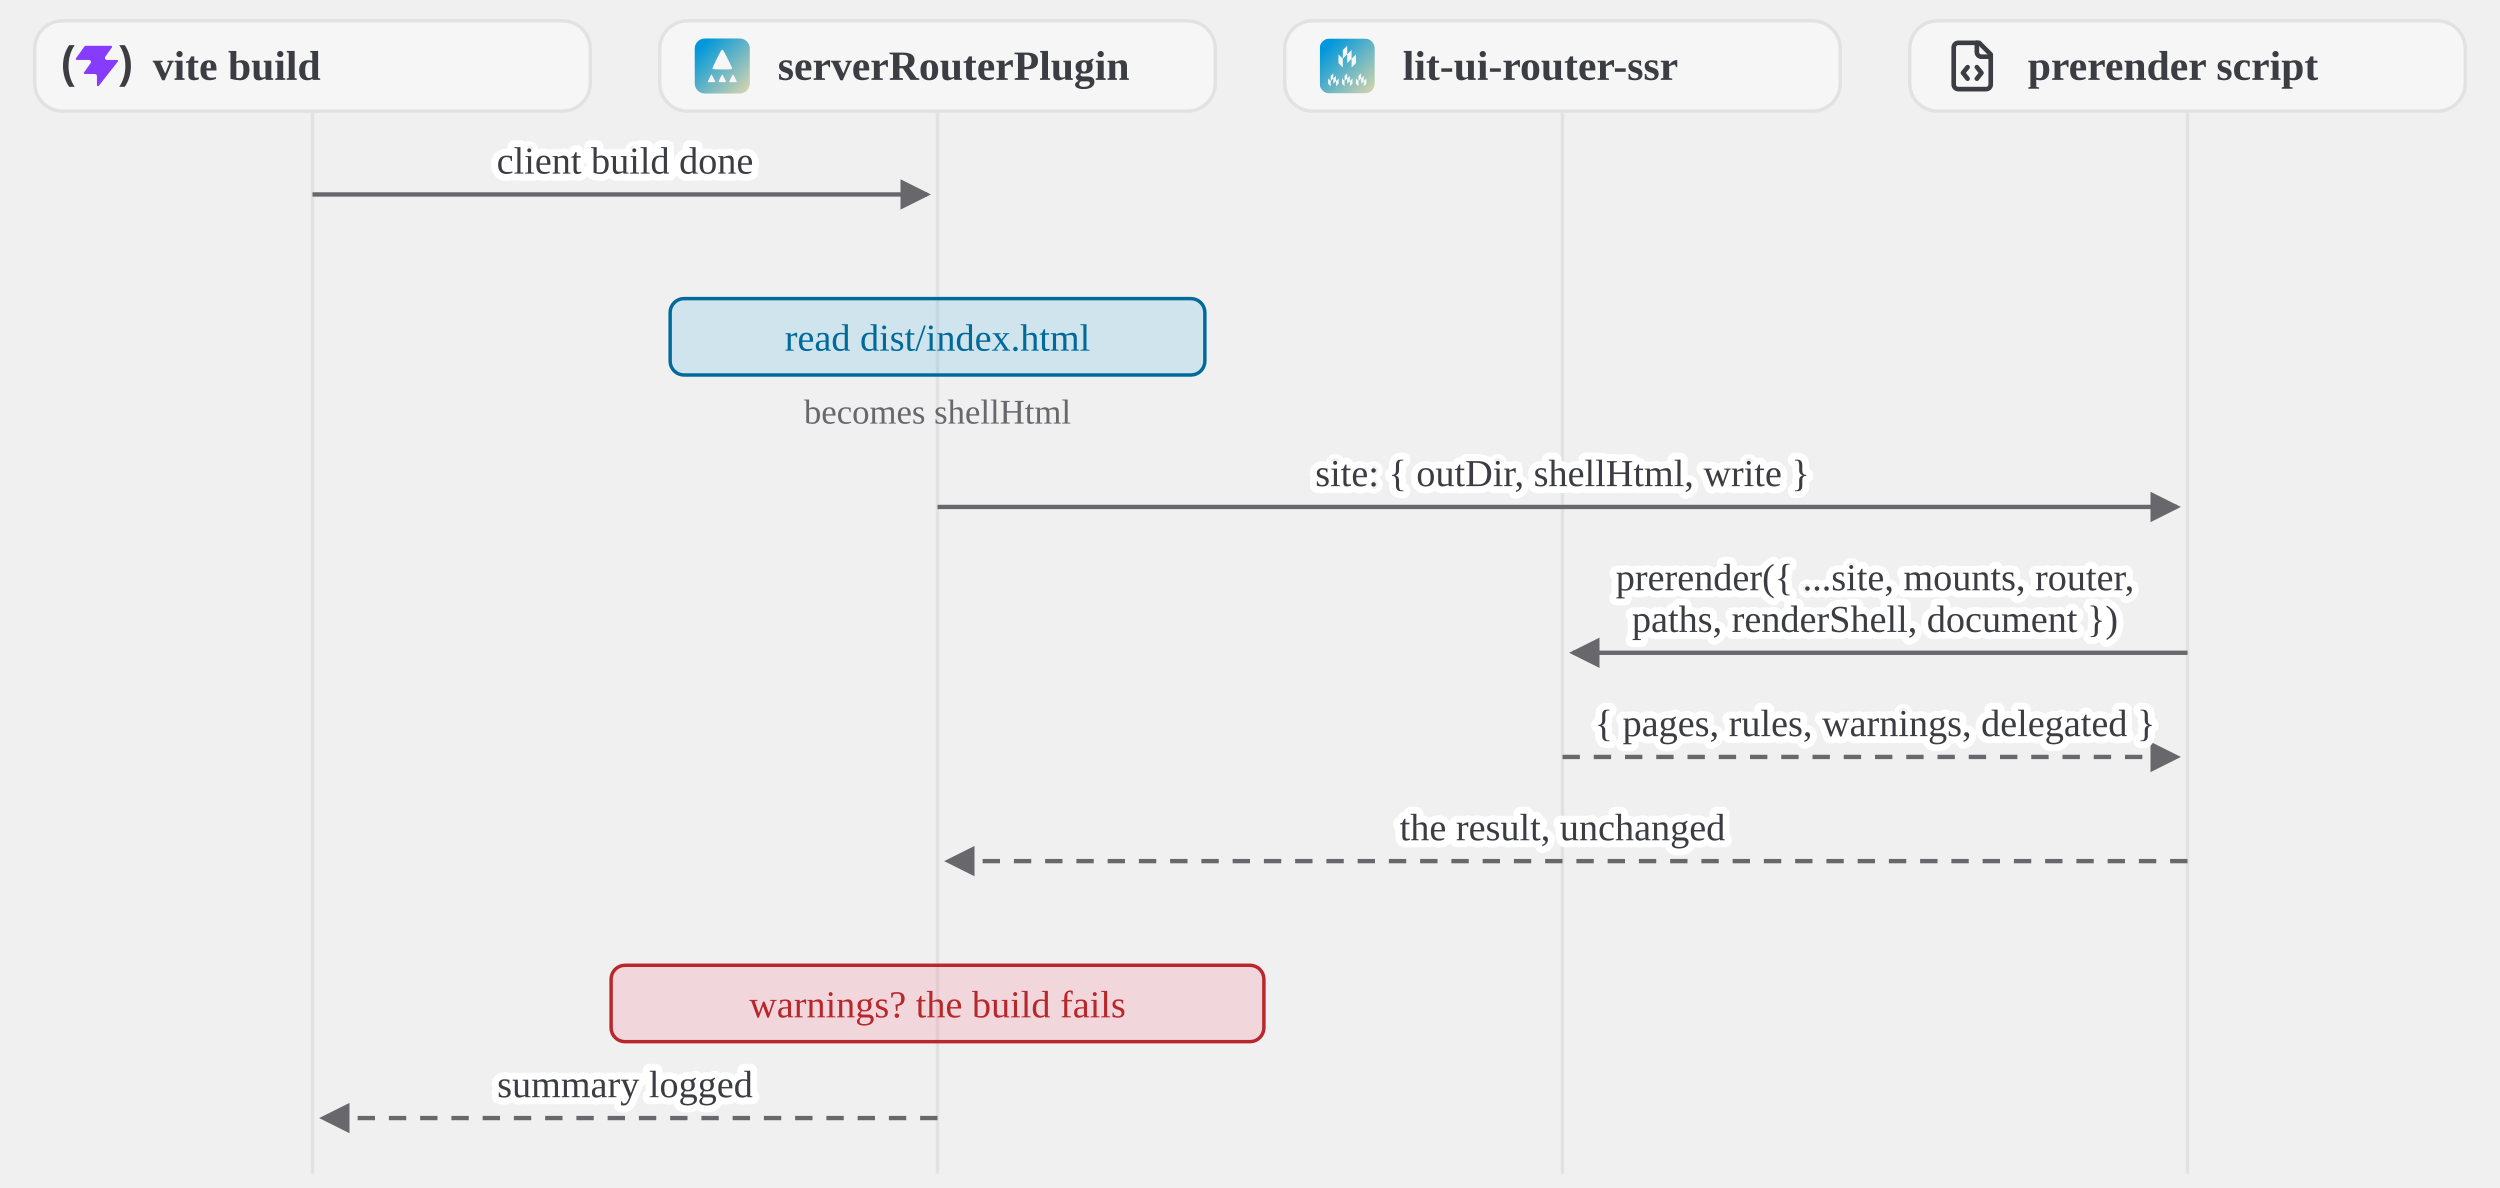
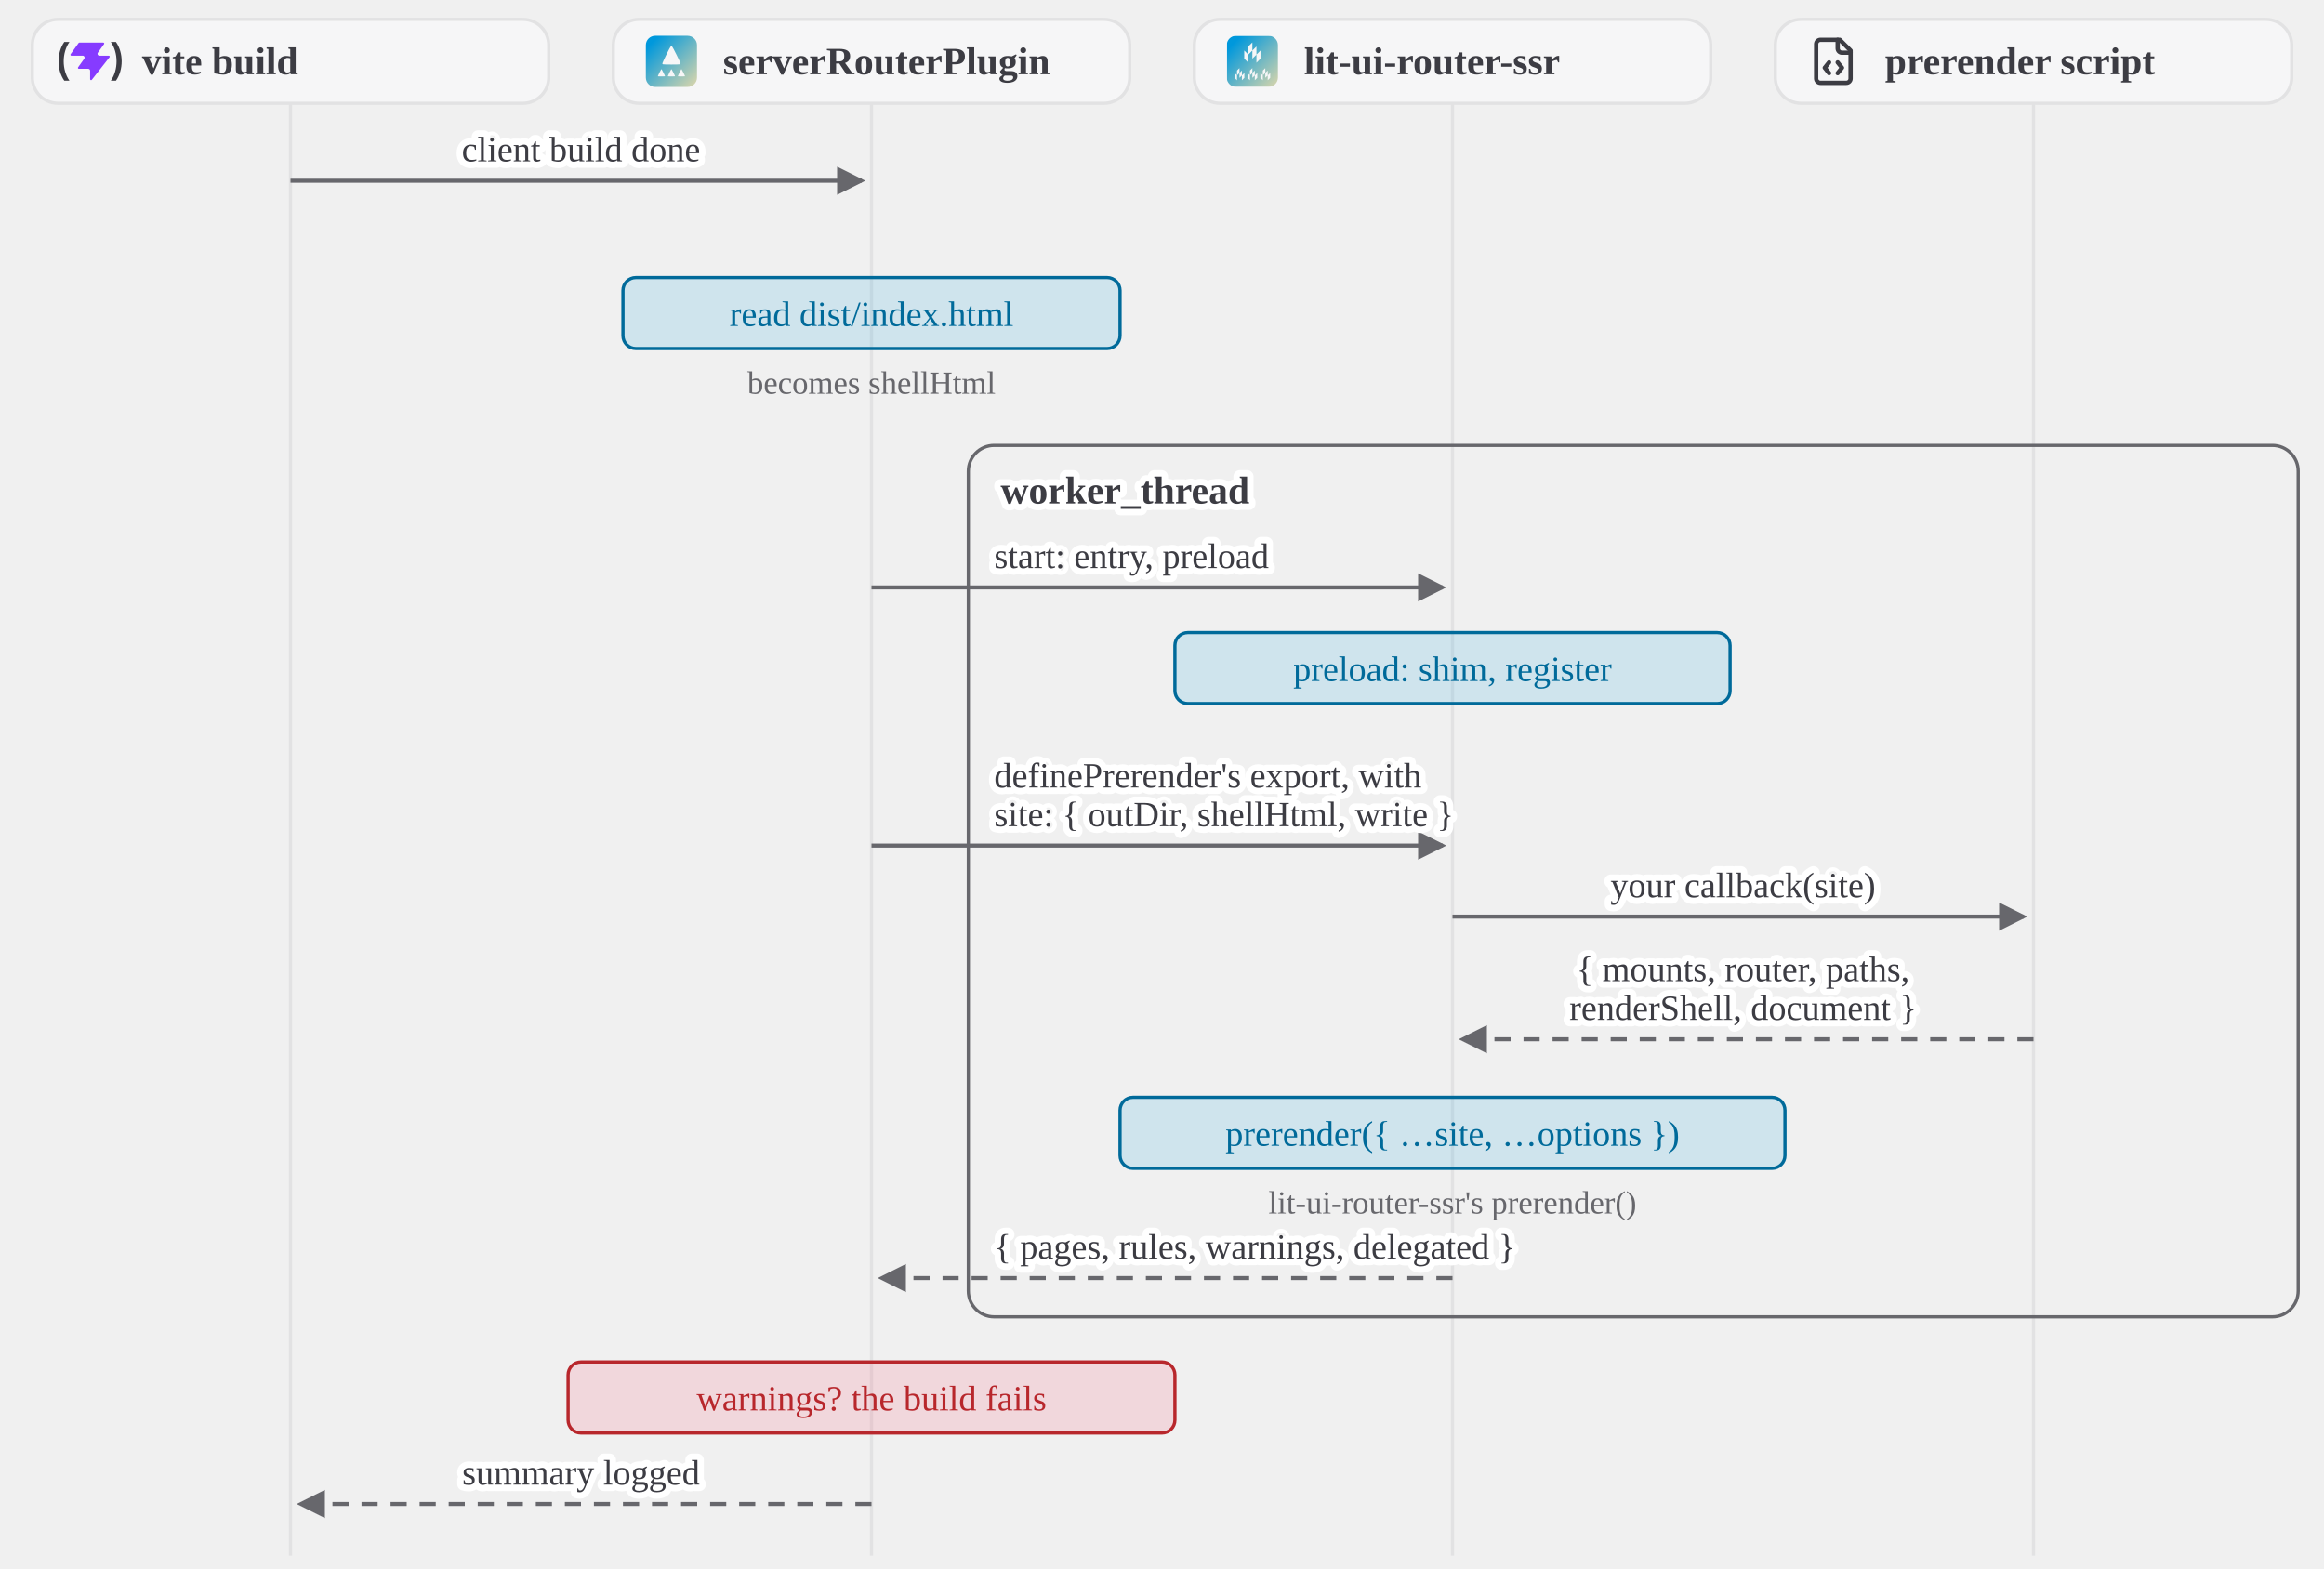
- <svg xmlns="http://www.w3.org/2000/svg" viewBox="0 0 720 342" width="100%" style="max-width: 720px" role="img" aria-label="What the plugin hands the prerender script: once the client build has written dist, serverRouterPlugin reads the built index.html as shellHtml, loads the prerender script and calls its default export with site: outDir, shellHtml and write. The script spreads site into lit-ui-router-ssr prerender() with its mounts, router, paths, renderShell and document, and returns the result, pages, rules, warnings and delegated, unchanged. A non-empty warnings list fails the build; otherwise the plugin logs a summary.">
+ <svg xmlns="http://www.w3.org/2000/svg" viewBox="0 0 720 486" width="100%" style="max-width: 720px" role="img" aria-label="What the plugin hands the prerender script: once the client build has written dist, serverRouterPlugin reads the built index.html as shellHtml and starts a worker thread with the entry and the preloads. Inside the worker, the DOM shim and lit-ui-router-ssr/register load first, then the prerender script. The worker calls the script's default export, from lit-ui-router-ssr's definePrerender, with site: outDir, shellHtml and write. definePrerender calls your callback with site, which returns the options: mounts, router, paths, renderShell and document. definePrerender then calls lit-ui-router-ssr's prerender() with site spread under the options, and the worker posts the result, pages, rules, warnings and delegated, back to the plugin. A non-empty warnings list fails the build; otherwise the plugin logs a summary.">
  <style>
    @media (prefers-color-scheme: dark) {
      svg:root {
        color-scheme: dark;
        --vp-c-bg: #1b1b1f;
        --vp-c-bg-soft: #202127;
        --vp-c-divider: #2e2e32;
        --vp-c-text-1: #dfdfd6;
        --vp-c-text-2: #98989f;
        --vp-c-brand-1: #29abe6;
        --vp-c-brand-soft: rgba(0, 152, 220, 0.16);
        --vp-c-red-1: #f66f81;
        --vp-c-red-soft: rgba(244, 63, 94, 0.16);
      }
    }
  </style>
  <defs>
    <marker id="arr-pre-1" viewBox="0 0 8 8" refX="7" refY="4" markerWidth="7" markerHeight="7" orient="auto-start-reverse">
      <path d="M0 0L8 4L0 8z" fill="var(--vp-c-text-2, #67676c)" />
    </marker>
  </defs>
  <g font-family="var(--vp-font-family-base, ui-sans-serif, system-ui, sans-serif)">
-     <line x1="90" y1="32" x2="90" y2="338" stroke="var(--vp-c-divider, #e2e2e3)" />
+     <line x1="90" y1="32" x2="90" y2="482" stroke="var(--vp-c-divider, #e2e2e3)" />
    <rect x="10" y="6" width="160" height="26" rx="8" fill="var(--vp-c-bg-soft, #f6f6f7)" stroke="var(--vp-c-divider, #e2e2e3)" />
    <svg x="18" y="13" width="20" height="12" viewBox="0 0 23 14">
      <path fill="var(--vp-c-text-1, #3c3c43)" d="M2.07 3.05176e-05C-0.682 3.94 -0.698 10.046 2.07 14H3.93C1.162 10.046 1.178 3.94 3.93 3.05176e-05H2.07Z" />
      <path fill="var(--vp-c-text-1, #3c3c43)" d="M20.748 0H18.889C21.641 3.94 21.657 10.046 18.889 14H20.748C23.516 10.046 23.5 3.94 20.748 0Z" />
      <path data-brand="vite" fill="#863BFF" d="M12.014 13.677C11.815 13.93 11.409 13.789 11.409 13.468V10.385C11.409 10.011 11.106 9.708 10.732 9.708H7.328C7.053 9.708 6.892 9.397 7.053 9.173L9.291 6.04C9.611 5.592 9.291 4.97 8.74 4.97H4.62C4.345 4.97 4.185 4.658 4.345 4.435L7.246 0.373C7.31 0.284 7.413 0.231 7.522 0.231H16.167C16.442 0.231 16.603 0.542 16.442 0.766L14.204 3.899C13.884 4.347 14.204 4.97 14.755 4.97H18.16C18.442 4.97 18.6 5.295 18.426 5.517L12.014 13.678L12.014 13.677Z" />
    </svg>
    <text x="44" y="23" font-size="12" font-weight="600" fill="var(--vp-c-text-1, #3c3c43)">vite build</text>
-     <line x1="270" y1="32" x2="270" y2="338" stroke="var(--vp-c-divider, #e2e2e3)" />
+     <line x1="270" y1="32" x2="270" y2="482" stroke="var(--vp-c-divider, #e2e2e3)" />
    <rect x="190" y="6" width="160" height="26" rx="8" fill="var(--vp-c-bg-soft, #f6f6f7)" stroke="var(--vp-c-divider, #e2e2e3)" />
    <svg data-brand="ui-router" x="200" y="11" width="16" height="16" viewBox="36 36 88 88">
      <defs>
        <linearGradient id="uir-pre-1" x1="0" y1="0" x2="1" y2="0" gradientUnits="userSpaceOnUse" gradientTransform="matrix(88.2456,86.5496,-86.5496,88.2456,47.1714,47.8033)">
          <stop offset="0" stop-color="#0098dc" />
          <stop offset="1" stop-color="#ffe0a3" />
        </linearGradient>
      </defs>
      <path fill="url(#uir-pre-1)" fill-rule="evenodd" d="M52.416,36.478c-8.766,0 -15.938,7.172 -15.938,15.938l0,55.298c0,8.767 7.172,15.939 15.938,15.939l55.299,0c8.766,0 15.937,-7.172 15.937,-15.939l0,-55.298c0,-8.766 -7.171,-15.938 -15.937,-15.938l-55.299,0ZM65.459,85.086l-0.463,-0.677l-0.457,-0.672c0.156,-0.865 3.199,-7.515 6.762,-14.779c3.563,-7.264 7.064,-13.821 7.782,-14.571l0.981,0l0.979,-0.006c0.719,0.755 4.221,7.315 7.783,14.578c3.561,7.264 6.58,13.498 6.709,13.854l0,0.335c0,0.438 -0.134,0.876 -0.4,1.261l-0.463,0.677c-0.909,0.229 -7.481,0.415 -14.607,0.415c-7.126,0 -13.698,-0.186 -14.606,-0.415ZM91.432,105.585l-0.18,-0.262l-0.178,-0.26c0.062,-0.336 1.242,-2.912 2.623,-5.727c1.38,-2.815 2.736,-5.357 3.013,-5.649l0.76,0c0.279,0.292 1.637,2.834 3.016,5.649c1.381,2.815 2.55,5.23 2.6,5.369l0,0.129c0,0.17 -0.053,0.341 -0.155,0.489l-0.179,0.262c-0.352,0.088 -2.899,0.16 -5.66,0.16c-2.763,0 -5.309,-0.072 -5.66,-0.16ZM74.407,105.585l-0.181,-0.262l-0.178,-0.26c0.061,-0.336 1.241,-2.912 2.623,-5.727c1.379,-2.815 2.736,-5.357 3.014,-5.649l0.759,0c0.278,0.292 1.636,2.834 3.016,5.649c1.38,2.815 2.55,5.23 2.599,5.369l0,0.129c0,0.17 -0.051,0.341 -0.154,0.489l-0.179,0.262c-0.352,0.088 -2.9,0.16 -5.661,0.16c-2.761,0 -5.307,-0.072 -5.658,-0.16ZM57.38,105.585l-0.18,-0.262l-0.176,-0.26c0.059,-0.336 1.238,-2.912 2.619,-5.727c1.381,-2.815 2.739,-5.357 3.016,-5.649l0.759,0c0.28,0.292 1.636,2.834 3.016,5.649c1.38,2.815 2.55,5.23 2.599,5.369l0,0.129c0,0.17 -0.052,0.341 -0.154,0.489l-0.18,0.262c-0.351,0.088 -2.899,0.16 -5.66,0.16c-2.761,0 -5.308,-0.072 -5.659,-0.16Z" />
    </svg>
    <text x="224" y="23" font-size="12" font-weight="600" fill="var(--vp-c-text-1, #3c3c43)">serverRouterPlugin</text>
-     <line x1="450" y1="32" x2="450" y2="338" stroke="var(--vp-c-divider, #e2e2e3)" />
+     <line x1="450" y1="32" x2="450" y2="482" stroke="var(--vp-c-divider, #e2e2e3)" />
    <rect x="370" y="6" width="160" height="26" rx="8" fill="var(--vp-c-bg-soft, #f6f6f7)" stroke="var(--vp-c-divider, #e2e2e3)" />
    <svg data-brand="lit-ui-router" x="380" y="11" width="16" height="16" viewBox="0 0 800 800">
      <defs>
        <linearGradient id="lur-pre-1" x1="-1117.68" y1="801.01" x2="-1116.68" y2="801.01" gradientTransform="scale(1123.68 -1123.68) rotate(-44.44 -1539.347 -967.69)" gradientUnits="userSpaceOnUse">
          <stop offset="0" stop-color="#0098dc" />
          <stop offset="1" stop-color="#ffe0a3" />
        </linearGradient>
        <mask id="lur-mask-pre-1">
          <rect x="0" y="0" width="800" height="800" fill="#ffffff" />
          <path fill="#000000" d="m400 107-63 63v126l63-63v-126zm0 126v126l63-63v-126l-63 63zm63 63v126l63-63v-126l-63 63zm-126 0-63-63v126l63 63v-126zM200 505l-38 38v75l38-38v-75zm0 75v76l38-38v-76l-38 38zm38 38v75l38-38v-75l-38 38zm-76 0-37-38v76l37 38v-76zM400 505l-38 38v75l38-38v-75zm0 75v76l38-38v-76l-38 38zm38 38v75l38-38v-75l-38 38zm-76 0-37-38v76l37 38v-76zM600 505l-38 38v75l38-38v-75zm0 75v76l38-38v-76l-38 38zm38 38v75l38-38v-75l-38 38zm-76 0-37-38v76l37 38v-76z" />
        </mask>
      </defs>
      <path fill="url(#lur-pre-1)" mask="url(#lur-mask-pre-1)" d="M147.89 4C68.2 4 3 69.2 3 148.89V651.6c0 79.7 65.2 144.9 144.89 144.9h502.72c79.69 0 144.88-65.2 144.88-144.9V148.89C795.49 69.2 730.3 4 650.61 4H147.89z" />
    </svg>
    <text x="404" y="23" font-size="12" font-weight="600" fill="var(--vp-c-text-1, #3c3c43)">lit-ui-router-ssr</text>
-     <line x1="630" y1="32" x2="630" y2="338" stroke="var(--vp-c-divider, #e2e2e3)" />
+     <line x1="630" y1="32" x2="630" y2="482" stroke="var(--vp-c-divider, #e2e2e3)" />
    <rect x="550" y="6" width="160" height="26" rx="8" fill="var(--vp-c-bg-soft, #f6f6f7)" stroke="var(--vp-c-divider, #e2e2e3)" />
    <svg x="560" y="11" width="16" height="16" viewBox="0 0 24 24" fill="none" stroke="var(--vp-c-text-1, #3c3c43)" stroke-width="2" stroke-linecap="round" stroke-linejoin="round">
      <path d="M10 12.5 8 15l2 2.5" />
      <path d="m14 12.5 2 2.5-2 2.5" />
      <path d="M14 2v4a2 2 0 0 0 2 2h4" />
      <path d="M15 2H6a2 2 0 0 0-2 2v16a2 2 0 0 0 2 2h12a2 2 0 0 0 2-2V7z" />
    </svg>
    <text x="584" y="23" font-size="12" font-weight="600" fill="var(--vp-c-text-1, #3c3c43)">prerender script</text>
    <line x1="90" y1="56" x2="267" y2="56" stroke="var(--vp-c-text-2, #67676c)" stroke-width="1.25" marker-end="url(#arr-pre-1)" />
    <text x="180" y="50" font-size="11" fill="var(--vp-c-text-1, #3c3c43)" text-anchor="middle" stroke="var(--vp-c-bg, #ffffff)" stroke-width="4" stroke-linejoin="round" paint-order="stroke">client build done</text>
    <rect x="193" y="86" width="154" height="22" rx="4" fill="var(--vp-c-brand-soft, rgba(0,152,220,0.14))" stroke="var(--vp-c-brand-1, #006a9a)" />
    <text x="270" y="101" font-size="11" font-family="var(--vp-font-family-mono, ui-monospace, monospace)" fill="var(--vp-c-brand-1, #006a9a)" text-anchor="middle">read dist/index.html</text>
    <text x="270" y="122" font-size="10" fill="var(--vp-c-text-2, #67676c)" text-anchor="middle">becomes shellHtml</text>
-     <line x1="270" y1="146" x2="627" y2="146" stroke="var(--vp-c-text-2, #67676c)" stroke-width="1.25" marker-end="url(#arr-pre-1)" />
-     <text x="450" y="140" font-size="11" fill="var(--vp-c-text-1, #3c3c43)" text-anchor="middle" stroke="var(--vp-c-bg, #ffffff)" stroke-width="4" stroke-linejoin="round" paint-order="stroke">site: { outDir, shellHtml, write }</text>
-     <line x1="630" y1="188" x2="453" y2="188" stroke="var(--vp-c-text-2, #67676c)" stroke-width="1.25" marker-end="url(#arr-pre-1)" />
-     <text x="540" y="170" font-size="11" fill="var(--vp-c-text-1, #3c3c43)" text-anchor="middle" stroke="var(--vp-c-bg, #ffffff)" stroke-width="4" stroke-linejoin="round" paint-order="stroke">prerender({ ...site, mounts, router,</text>
-     <text x="540" y="182" font-size="11" fill="var(--vp-c-text-1, #3c3c43)" text-anchor="middle" stroke="var(--vp-c-bg, #ffffff)" stroke-width="4" stroke-linejoin="round" paint-order="stroke">paths, renderShell, document })</text>
-     <line x1="450" y1="218" x2="627" y2="218" stroke="var(--vp-c-text-2, #67676c)" stroke-width="1.25" stroke-dasharray="5 4" marker-end="url(#arr-pre-1)" />
-     <text x="540" y="212" font-size="11" fill="var(--vp-c-text-1, #3c3c43)" text-anchor="middle" stroke="var(--vp-c-bg, #ffffff)" stroke-width="4" stroke-linejoin="round" paint-order="stroke">{ pages, rules, warnings, delegated }</text>
-     <line x1="630" y1="248" x2="273" y2="248" stroke="var(--vp-c-text-2, #67676c)" stroke-width="1.25" stroke-dasharray="5 4" marker-end="url(#arr-pre-1)" />
-     <text x="450" y="242" font-size="11" fill="var(--vp-c-text-1, #3c3c43)" text-anchor="middle" stroke="var(--vp-c-bg, #ffffff)" stroke-width="4" stroke-linejoin="round" paint-order="stroke">the result, unchanged</text>
-     <rect x="176" y="278" width="188" height="22" rx="4" fill="var(--vp-c-red-soft, rgba(244,63,94,0.14))" stroke="var(--vp-c-red-1, #b8272c)" />
-     <text x="270" y="293" font-size="11" font-family="var(--vp-font-family-mono, ui-monospace, monospace)" fill="var(--vp-c-red-1, #b8272c)" text-anchor="middle">warnings? the build fails</text>
-     <line x1="270" y1="322" x2="93" y2="322" stroke="var(--vp-c-text-2, #67676c)" stroke-width="1.25" stroke-dasharray="5 4" marker-end="url(#arr-pre-1)" />
-     <text x="180" y="316" font-size="11" fill="var(--vp-c-text-1, #3c3c43)" text-anchor="middle" stroke="var(--vp-c-bg, #ffffff)" stroke-width="4" stroke-linejoin="round" paint-order="stroke">summary logged</text>
+     <rect x="300" y="138" width="412" height="270" rx="8" fill="none" stroke="var(--vp-c-text-2, #67676c)" />
+     <text x="310" y="156" font-size="12" font-family="var(--vp-font-family-mono, ui-monospace, monospace)" font-weight="600" fill="var(--vp-c-text-1, #3c3c43)" stroke="var(--vp-c-bg, #ffffff)" stroke-width="4" stroke-linejoin="round" paint-order="stroke">worker_thread</text>
+     <line x1="270" y1="182" x2="447" y2="182" stroke="var(--vp-c-text-2, #67676c)" stroke-width="1.25" marker-end="url(#arr-pre-1)" />
+     <text x="308" y="176" font-size="11" fill="var(--vp-c-text-1, #3c3c43)" text-anchor="start" stroke="var(--vp-c-bg, #ffffff)" stroke-width="4" stroke-linejoin="round" paint-order="stroke">start: entry, preload</text>
+     <rect x="364" y="196" width="172" height="22" rx="4" fill="var(--vp-c-brand-soft, rgba(0,152,220,0.14))" stroke="var(--vp-c-brand-1, #006a9a)" />
+     <text x="450" y="211" font-size="11" font-family="var(--vp-font-family-mono, ui-monospace, monospace)" fill="var(--vp-c-brand-1, #006a9a)" text-anchor="middle">preload: shim, register</text>
+     <line x1="270" y1="262" x2="447" y2="262" stroke="var(--vp-c-text-2, #67676c)" stroke-width="1.25" marker-end="url(#arr-pre-1)" />
+     <text x="308" y="244" font-size="11" fill="var(--vp-c-text-1, #3c3c43)" text-anchor="start" stroke="var(--vp-c-bg, #ffffff)" stroke-width="4" stroke-linejoin="round" paint-order="stroke">definePrerender's export, with</text>
+     <text x="308" y="256" font-size="11" fill="var(--vp-c-text-1, #3c3c43)" text-anchor="start" stroke="var(--vp-c-bg, #ffffff)" stroke-width="4" stroke-linejoin="round" paint-order="stroke">site: { outDir, shellHtml, write }</text>
+     <line x1="450" y1="284" x2="627" y2="284" stroke="var(--vp-c-text-2, #67676c)" stroke-width="1.25" marker-end="url(#arr-pre-1)" />
+     <text x="540" y="278" font-size="11" fill="var(--vp-c-text-1, #3c3c43)" text-anchor="middle" stroke="var(--vp-c-bg, #ffffff)" stroke-width="4" stroke-linejoin="round" paint-order="stroke">your callback(site)</text>
+     <line x1="630" y1="322" x2="453" y2="322" stroke="var(--vp-c-text-2, #67676c)" stroke-width="1.25" stroke-dasharray="5 4" marker-end="url(#arr-pre-1)" />
+     <text x="540" y="304" font-size="11" fill="var(--vp-c-text-1, #3c3c43)" text-anchor="middle" stroke="var(--vp-c-bg, #ffffff)" stroke-width="4" stroke-linejoin="round" paint-order="stroke">{ mounts, router, paths,</text>
+     <text x="540" y="316" font-size="11" fill="var(--vp-c-text-1, #3c3c43)" text-anchor="middle" stroke="var(--vp-c-bg, #ffffff)" stroke-width="4" stroke-linejoin="round" paint-order="stroke">renderShell, document }</text>
+     <rect x="347" y="340" width="206" height="22" rx="4" fill="var(--vp-c-brand-soft, rgba(0,152,220,0.14))" stroke="var(--vp-c-brand-1, #006a9a)" />
+     <text x="450" y="355" font-size="11" font-family="var(--vp-font-family-mono, ui-monospace, monospace)" fill="var(--vp-c-brand-1, #006a9a)" text-anchor="middle">prerender({ …site, …options })</text>
+     <text x="450" y="376" font-size="10" fill="var(--vp-c-text-2, #67676c)" text-anchor="middle">lit-ui-router-ssr's prerender()</text>
+     <line x1="450" y1="396" x2="273" y2="396" stroke="var(--vp-c-text-2, #67676c)" stroke-width="1.25" stroke-dasharray="5 4" marker-end="url(#arr-pre-1)" />
+     <text x="308" y="390" font-size="11" fill="var(--vp-c-text-1, #3c3c43)" text-anchor="start" stroke="var(--vp-c-bg, #ffffff)" stroke-width="4" stroke-linejoin="round" paint-order="stroke">{ pages, rules, warnings, delegated }</text>
+     <rect x="176" y="422" width="188" height="22" rx="4" fill="var(--vp-c-red-soft, rgba(244,63,94,0.14))" stroke="var(--vp-c-red-1, #b8272c)" />
+     <text x="270" y="437" font-size="11" font-family="var(--vp-font-family-mono, ui-monospace, monospace)" fill="var(--vp-c-red-1, #b8272c)" text-anchor="middle">warnings? the build fails</text>
+     <line x1="270" y1="466" x2="93" y2="466" stroke="var(--vp-c-text-2, #67676c)" stroke-width="1.25" stroke-dasharray="5 4" marker-end="url(#arr-pre-1)" />
+     <text x="180" y="460" font-size="11" fill="var(--vp-c-text-1, #3c3c43)" text-anchor="middle" stroke="var(--vp-c-bg, #ffffff)" stroke-width="4" stroke-linejoin="round" paint-order="stroke">summary logged</text>
  </g>
</svg>
